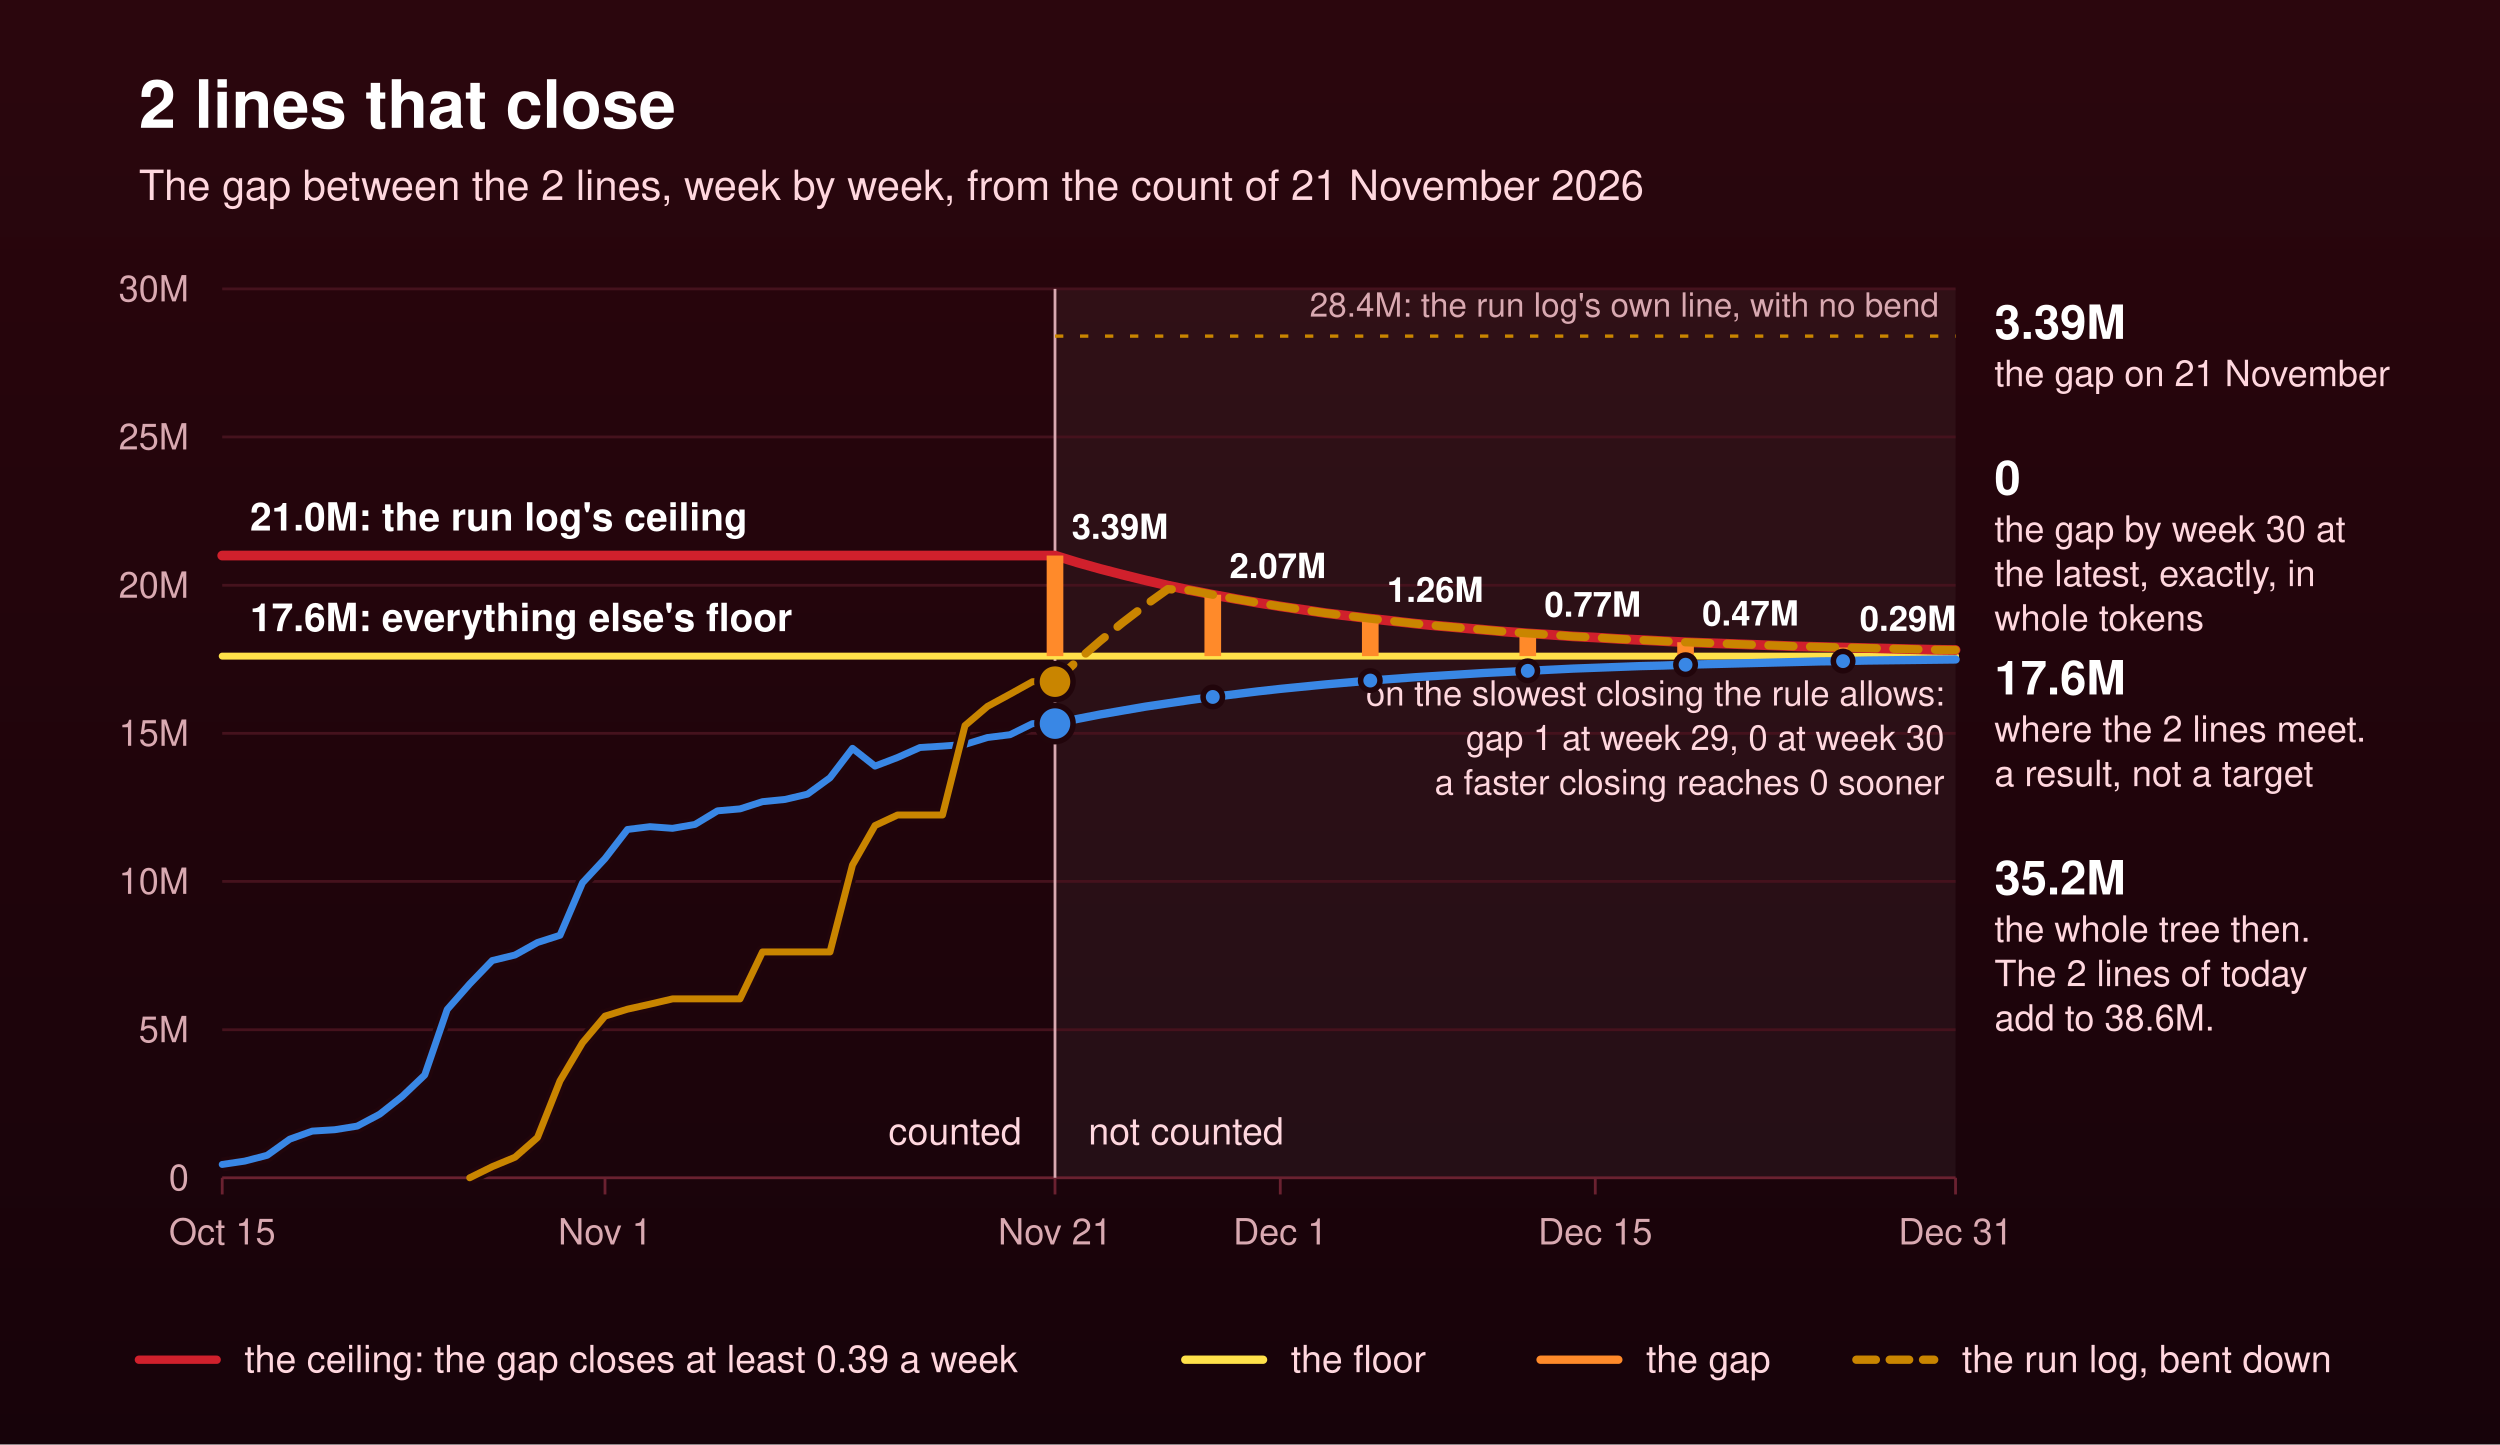
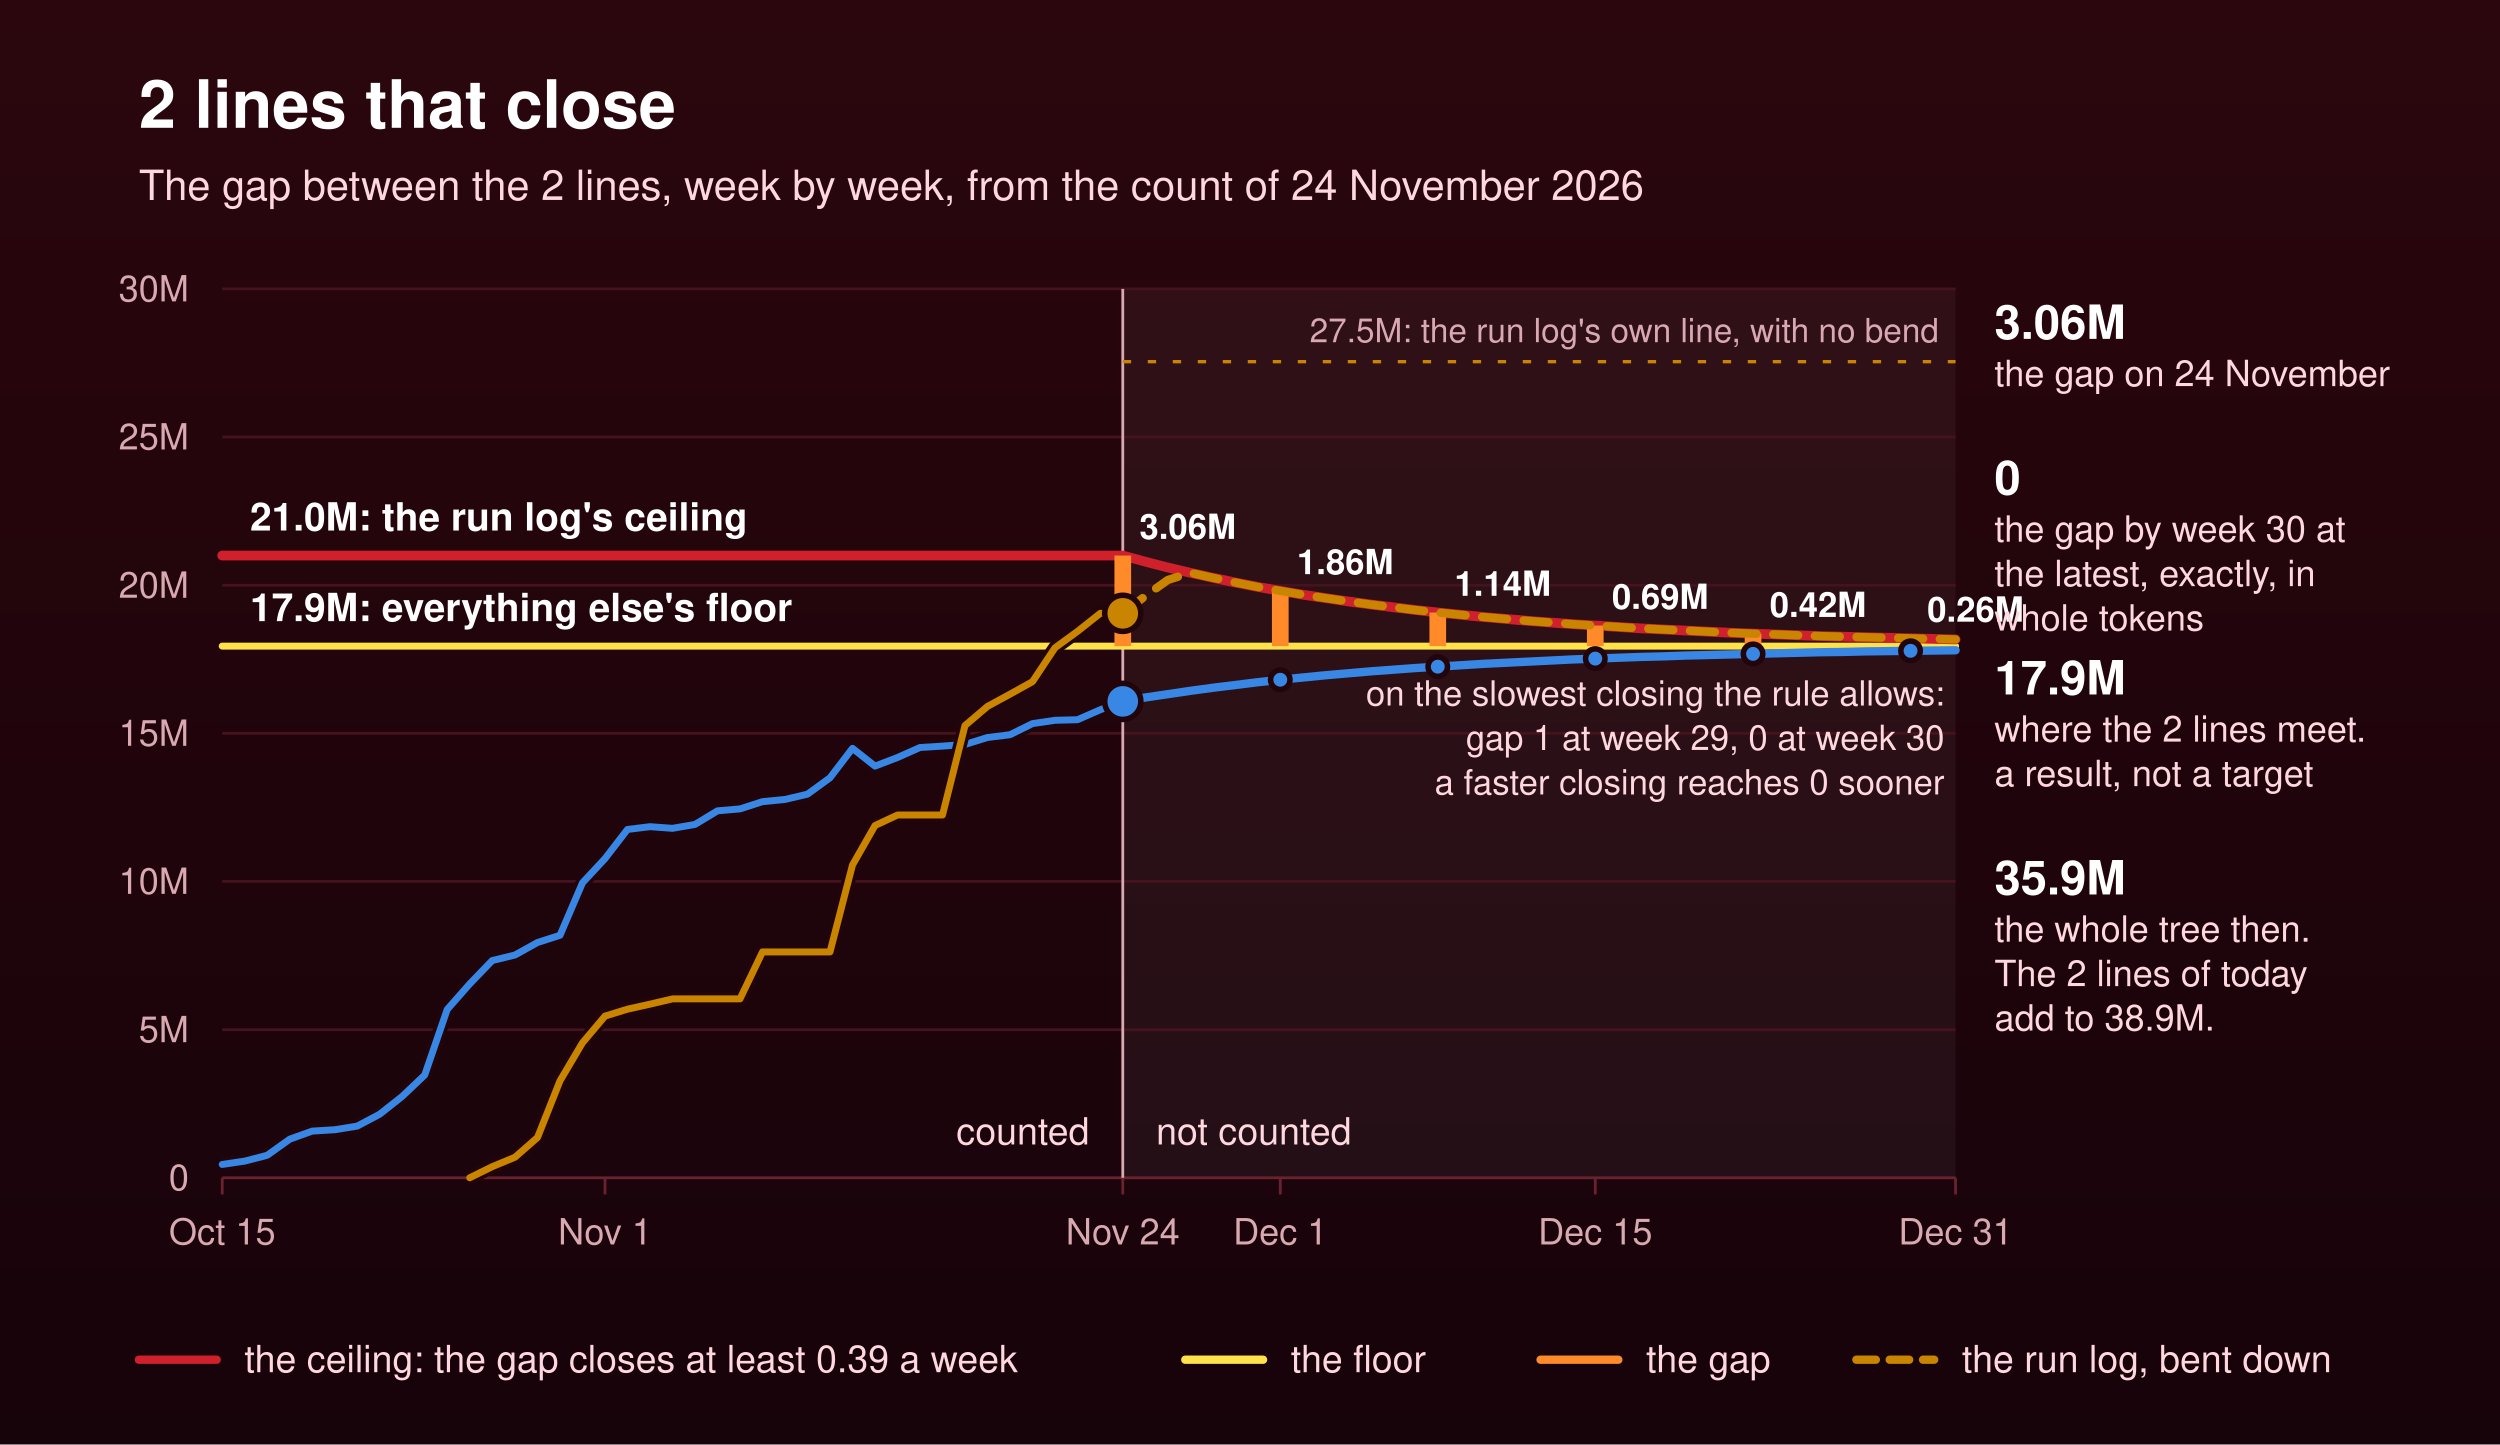
<svg xmlns="http://www.w3.org/2000/svg" width="900" height="520" viewBox="0 0 900 520" font-family="Helvetica, Arial, sans-serif">
  <defs>
    <linearGradient id="bg" x1="0" y1="0" x2="0" y2="1">
      <stop offset="0" stop-color="#2b060d" />
      <stop offset="1" stop-color="#17030a" />
    </linearGradient>
  </defs>
  <rect width="900" height="520" fill="url(#bg)" />
  <text x="50" y="46" fill="#ffffff" font-size="24" font-weight="bold">2 lines that close</text>
-   <text x="50" y="72" fill="#ffd7de" font-size="15">The gap between the 2 lines, week by week, from the count of 21 November 2026</text>
-   <rect x="379.8" y="104" width="324.2" height="320" fill="#ffffff" fill-opacity="0.045" />
+   <text x="50" y="72" fill="#ffd7de" font-size="15">The gap between the 2 lines, week by week, from the count of 24 November 2026</text>
+   <rect x="404.2" y="104" width="299.8" height="320" fill="#ffffff" fill-opacity="0.045" />
  <path d="M 80 424 L 704 424" fill="none" stroke="#6a2130" stroke-width="1" />
  <text x="68" y="428.5" text-anchor="end" fill="#d9a9b1" font-size="13">0</text>
  <path d="M 80 370.7 L 704 370.7" fill="none" stroke="#45121d" stroke-width="1" />
  <text x="68" y="375.2" text-anchor="end" fill="#d9a9b1" font-size="13">5M</text>
  <path d="M 80 317.3 L 704 317.3" fill="none" stroke="#45121d" stroke-width="1" />
  <text x="68" y="321.8" text-anchor="end" fill="#d9a9b1" font-size="13">10M</text>
  <path d="M 80 264 L 704 264" fill="none" stroke="#45121d" stroke-width="1" />
  <text x="68" y="268.5" text-anchor="end" fill="#d9a9b1" font-size="13">15M</text>
  <path d="M 80 210.7 L 704 210.7" fill="none" stroke="#45121d" stroke-width="1" />
  <text x="68" y="215.2" text-anchor="end" fill="#d9a9b1" font-size="13">20M</text>
  <path d="M 80 157.3 L 704 157.3" fill="none" stroke="#45121d" stroke-width="1" />
  <text x="68" y="161.8" text-anchor="end" fill="#d9a9b1" font-size="13">25M</text>
  <path d="M 80 104 L 704 104" fill="none" stroke="#45121d" stroke-width="1" />
  <text x="68" y="108.5" text-anchor="end" fill="#d9a9b1" font-size="13">30M</text>
  <path d="M 80 424 L 80 430" fill="none" stroke="#6a2130" stroke-width="1" />
  <text x="80" y="448" text-anchor="middle" fill="#d9a9b1" font-size="13">Oct 15</text>
  <path d="M 217.8 424 L 217.8 430" fill="none" stroke="#6a2130" stroke-width="1" />
  <text x="217.8" y="448" text-anchor="middle" fill="#d9a9b1" font-size="13">Nov 1</text>
-   <path d="M 379.8 424 L 379.8 430" fill="none" stroke="#6a2130" stroke-width="1" />
-   <text x="379.8" y="448" text-anchor="middle" fill="#d9a9b1" font-size="13">Nov 21</text>
+   <path d="M 404.2 424 L 404.2 430" fill="none" stroke="#6a2130" stroke-width="1" />
+   <text x="404.2" y="448" text-anchor="middle" fill="#d9a9b1" font-size="13">Nov 24</text>
  <path d="M 460.9 424 L 460.9 430" fill="none" stroke="#6a2130" stroke-width="1" />
  <text x="460.9" y="448" text-anchor="middle" fill="#d9a9b1" font-size="13">Dec 1</text>
  <path d="M 574.3 424 L 574.3 430" fill="none" stroke="#6a2130" stroke-width="1" />
  <text x="574.3" y="448" text-anchor="middle" fill="#d9a9b1" font-size="13">Dec 15</text>
  <path d="M 704 424 L 704 430" fill="none" stroke="#6a2130" stroke-width="1" />
  <text x="704" y="448" text-anchor="middle" fill="#d9a9b1" font-size="13">Dec 31</text>
-   <path d="M 379.8 104 L 379.8 424" fill="none" stroke="#d9a9b1" stroke-width="1" />
-   <text x="367.8" y="412" text-anchor="end" fill="#ffd7de" font-size="13.5">counted</text>
-   <text x="391.8" y="412" fill="#ffd7de" font-size="13.5">not counted</text>
-   <path d="M 379.8 121 L 704 121" fill="none" stroke="#c98500" stroke-width="1.2" stroke-dasharray="3 6" />
-   <text x="698" y="114" text-anchor="end" fill="#d9a9b1" font-size="12">28.4M: the run log's own line, with no bend</text>
-   <path d="M 80 236.2 L 704 236.2" fill="none" stroke="#ffe14a" stroke-width="2.5" stroke-linecap="round" />
-   <path d="M 80 200 L 379.8 200 L 387.9 202.5 L 396.1 204.8 L 404.2 206.9 L 412.3 208.9 L 420.4 210.8 L 428.5 212.5 L 436.6 214.1 L 444.7 215.6 L 452.8 217 L 460.9 218.3 L 469 219.5 L 477.1 220.7 L 485.2 221.7 L 493.3 222.7 L 501.4 223.6 L 509.5 224.5 L 517.6 225.3 L 525.7 226 L 533.8 226.7 L 541.9 227.4 L 550 228 L 558.1 228.5 L 566.2 229.1 L 574.3 229.5 L 582.4 230 L 590.5 230.4 L 598.6 230.8 L 606.8 231.2 L 614.9 231.5 L 623 231.8 L 631.1 232.1 L 639.2 232.4 L 647.3 232.7 L 655.4 232.9 L 663.5 233.1 L 671.6 233.3 L 679.7 233.5 L 687.8 233.7 L 695.9 233.9 L 704 234" fill="none" stroke="#d0202c" stroke-width="3.5" stroke-linejoin="round" stroke-linecap="round" />
-   <path d="M 379.8 236.2 L 379.8 200" fill="none" stroke="#ff8a2a" stroke-width="6" />
-   <text x="385.8" y="194" font-weight="bold" fill="#ffffff" font-size="12.5">3.39M</text>
-   <path d="M 436.6 236.2 L 436.6 214.1" fill="none" stroke="#ff8a2a" stroke-width="6" />
-   <text x="442.6" y="208.1" font-weight="bold" fill="#ffffff" font-size="12.5">2.07M</text>
-   <path d="M 493.3 236.2 L 493.3 222.7" fill="none" stroke="#ff8a2a" stroke-width="6" />
-   <text x="499.3" y="216.7" font-weight="bold" fill="#ffffff" font-size="12.5">1.26M</text>
-   <path d="M 550 236.2 L 550 228" fill="none" stroke="#ff8a2a" stroke-width="6" />
-   <text x="556" y="222" font-weight="bold" fill="#ffffff" font-size="12.5">0.77M</text>
-   <path d="M 606.8 236.2 L 606.8 231.2" fill="none" stroke="#ff8a2a" stroke-width="6" />
-   <text x="612.8" y="225.2" font-weight="bold" fill="#ffffff" font-size="12.5">0.47M</text>
-   <path d="M 663.5 236.2 L 663.5 233.1" fill="none" stroke="#ff8a2a" stroke-width="6" />
-   <text x="669.5" y="227.1" font-weight="bold" fill="#ffffff" font-size="12.5">0.29M</text>
+   <path d="M 404.2 104 L 404.2 424" fill="none" stroke="#d9a9b1" stroke-width="1" />
+   <text x="392.2" y="412" text-anchor="end" fill="#ffd7de" font-size="13.5">counted</text>
+   <text x="416.2" y="412" fill="#ffd7de" font-size="13.5">not counted</text>
+   <path d="M 404.2 130.2 L 704 130.2" fill="none" stroke="#c98500" stroke-width="1.2" stroke-dasharray="3 6" />
+   <text x="698" y="123.2" text-anchor="end" fill="#d9a9b1" font-size="12">27.5M: the run log's own line, with no bend</text>
+   <path d="M 80 232.6 L 704 232.6" fill="none" stroke="#ffe14a" stroke-width="2.5" stroke-linecap="round" />
+   <path d="M 80 200 L 404.2 200 L 412.3 202.2 L 420.4 204.3 L 428.5 206.2 L 436.6 208 L 444.7 209.7 L 452.8 211.3 L 460.9 212.7 L 469 214.1 L 477.1 215.3 L 485.2 216.5 L 493.3 217.6 L 501.4 218.6 L 509.5 219.6 L 517.6 220.5 L 525.7 221.3 L 533.8 222.1 L 541.9 222.8 L 550 223.5 L 558.1 224.1 L 566.2 224.7 L 574.3 225.2 L 582.4 225.7 L 590.5 226.2 L 598.6 226.6 L 606.8 227 L 614.9 227.4 L 623 227.8 L 631.1 228.1 L 639.2 228.4 L 647.3 228.7 L 655.4 229 L 663.5 229.2 L 671.6 229.4 L 679.7 229.6 L 687.8 229.8 L 695.9 230 L 704 230.2" fill="none" stroke="#d0202c" stroke-width="3.5" stroke-linejoin="round" stroke-linecap="round" />
+   <path d="M 404.2 232.6 L 404.2 200" fill="none" stroke="#ff8a2a" stroke-width="6" />
+   <text x="410.2" y="194" font-weight="bold" fill="#ffffff" font-size="12.5">3.06M</text>
+   <path d="M 460.9 232.6 L 460.9 212.7" fill="none" stroke="#ff8a2a" stroke-width="6" />
+   <text x="466.9" y="206.7" font-weight="bold" fill="#ffffff" font-size="12.5">1.86M</text>
+   <path d="M 517.6 232.6 L 517.6 220.5" fill="none" stroke="#ff8a2a" stroke-width="6" />
+   <text x="523.6" y="214.5" font-weight="bold" fill="#ffffff" font-size="12.5">1.14M</text>
+   <path d="M 574.3 232.6 L 574.3 225.2" fill="none" stroke="#ff8a2a" stroke-width="6" />
+   <text x="580.3" y="219.2" font-weight="bold" fill="#ffffff" font-size="12.5">0.69M</text>
+   <path d="M 631.1 232.6 L 631.1 228.1" fill="none" stroke="#ff8a2a" stroke-width="6" />
+   <text x="637.1" y="222.1" font-weight="bold" fill="#ffffff" font-size="12.5">0.42M</text>
+   <path d="M 687.8 232.6 L 687.8 229.8" fill="none" stroke="#ff8a2a" stroke-width="6" />
+   <text x="693.8" y="223.8" font-weight="bold" fill="#ffffff" font-size="12.5">0.26M</text>
  <text x="700" y="254" text-anchor="end" fill="#ffd7de" font-size="12.5">on the slowest closing the rule allows:</text>
  <text x="700" y="270" text-anchor="end" fill="#ffd7de" font-size="12.5">gap 1 at week 29, 0 at week 30</text>
  <text x="700" y="286" text-anchor="end" fill="#ffd7de" font-size="12.5">a faster closing reaches 0 sooner</text>
-   <path d="M 379.8 245.4 L 387.9 237.8 L 396.1 230.7 L 404.2 224.1 L 412.3 217.9 L 420.4 212.1 L 428.5 212.5 L 436.6 214.1 L 444.7 215.6 L 452.8 217 L 460.9 218.3 L 469 219.5 L 477.1 220.7 L 485.2 221.7 L 493.3 222.7 L 501.4 223.6 L 509.5 224.5 L 517.6 225.3 L 525.7 226 L 533.8 226.7 L 541.9 227.4 L 550 228 L 558.1 228.5 L 566.2 229.1 L 574.3 229.5 L 582.4 230 L 590.5 230.4 L 598.6 230.8 L 606.8 231.2 L 614.9 231.5 L 623 231.8 L 631.1 232.1 L 639.2 232.4 L 647.3 232.7 L 655.4 232.9 L 663.5 233.1 L 671.6 233.3 L 679.7 233.5 L 687.8 233.7 L 695.9 233.9 L 704 234" fill="none" stroke="#c98500" stroke-width="3" stroke-dasharray="9 6" stroke-linejoin="round" stroke-linecap="round" />
-   <path d="M 379.8 260.5 L 387.9 258.8 L 396.1 257.2 L 404.2 255.8 L 412.3 254.4 L 420.4 253.2 L 428.5 252 L 436.6 250.9 L 444.7 249.9 L 452.8 248.9 L 460.9 248 L 469 247.2 L 477.1 246.4 L 485.2 245.7 L 493.3 245 L 501.4 244.4 L 509.5 243.8 L 517.6 243.3 L 525.7 242.8 L 533.8 242.3 L 541.9 241.9 L 550 241.5 L 558.1 241.1 L 566.2 240.7 L 574.3 240.4 L 582.4 240.1 L 590.5 239.8 L 598.6 239.6 L 606.8 239.3 L 614.9 239.1 L 623 238.9 L 631.1 238.7 L 639.2 238.5 L 647.3 238.3 L 655.4 238.1 L 663.5 238 L 671.6 237.8 L 679.7 237.7 L 687.8 237.6 L 695.9 237.5 L 704 237.4" fill="none" stroke="#3987e5" stroke-width="3" stroke-linejoin="round" stroke-linecap="round" />
-   <circle cx="436.6" cy="250.9" r="3.5" fill="#3987e5" stroke="#21050b" stroke-width="2" />
-   <circle cx="493.3" cy="245" r="3.5" fill="#3987e5" stroke="#21050b" stroke-width="2" />
-   <circle cx="550" cy="241.5" r="3.5" fill="#3987e5" stroke="#21050b" stroke-width="2" />
-   <circle cx="606.8" cy="239.3" r="3.5" fill="#3987e5" stroke="#21050b" stroke-width="2" />
-   <circle cx="663.5" cy="238" r="3.5" fill="#3987e5" stroke="#21050b" stroke-width="2" />
-   <path d="M 80 419.2 L 88.1 418 L 96.2 415.9 L 104.3 410.1 L 112.4 407.2 L 120.5 406.7 L 128.6 405.4 L 136.7 401.1 L 144.8 394.7 L 152.9 387 L 161 363.4 L 169.1 354.2 L 177.2 345.8 L 185.4 343.8 L 193.5 339.3 L 201.6 336.7 L 209.7 317.8 L 217.8 309.1 L 225.9 298.6 L 234 297.6 L 242.1 298.2 L 250.2 296.8 L 258.3 291.9 L 266.4 291.2 L 274.5 288.6 L 282.6 287.8 L 290.7 285.9 L 298.8 280 L 306.9 269.4 L 315 275.8 L 323.1 272.7 L 331.2 269.1 L 339.3 268.6 L 347.4 268 L 355.5 265.5 L 363.6 264.5 L 371.7 260.5 L 379.8 260.5" fill="none" stroke="#21050b" stroke-width="5" stroke-linejoin="round" />
-   <path d="M 80 419.2 L 88.1 418 L 96.2 415.9 L 104.3 410.1 L 112.4 407.2 L 120.5 406.7 L 128.6 405.4 L 136.7 401.1 L 144.8 394.7 L 152.9 387 L 161 363.4 L 169.1 354.2 L 177.2 345.8 L 185.4 343.8 L 193.5 339.3 L 201.6 336.7 L 209.7 317.8 L 217.8 309.1 L 225.9 298.6 L 234 297.6 L 242.1 298.2 L 250.2 296.8 L 258.3 291.9 L 266.4 291.2 L 274.5 288.6 L 282.6 287.8 L 290.7 285.9 L 298.8 280 L 306.9 269.4 L 315 275.8 L 323.1 272.7 L 331.2 269.1 L 339.3 268.6 L 347.4 268 L 355.5 265.5 L 363.6 264.5 L 371.7 260.5 L 379.8 260.5" fill="none" stroke="#3987e5" stroke-width="2.5" stroke-linejoin="round" stroke-linecap="round" />
-   <path d="M 169.1 424 L 177.2 420 L 185.4 416.6 L 193.5 409.5 L 201.6 389.1 L 209.7 375.4 L 217.8 365.8 L 225.9 363.3 L 234 361.5 L 242.1 359.6 L 250.2 359.6 L 258.3 359.6 L 266.4 359.6 L 274.5 342.7 L 282.6 342.7 L 290.7 342.7 L 298.8 342.7 L 306.9 311.4 L 315 297.2 L 323.1 293.4 L 331.2 293.4 L 339.3 293.4 L 347.4 261.2 L 355.5 254.3 L 363.6 249.9 L 371.7 245.4 L 379.8 245.4" fill="none" stroke="#21050b" stroke-width="5" stroke-linejoin="round" />
-   <path d="M 169.1 424 L 177.2 420 L 185.4 416.6 L 193.5 409.5 L 201.6 389.1 L 209.7 375.4 L 217.8 365.8 L 225.9 363.3 L 234 361.5 L 242.1 359.6 L 250.2 359.6 L 258.3 359.6 L 266.4 359.6 L 274.5 342.7 L 282.6 342.7 L 290.7 342.7 L 298.8 342.7 L 306.9 311.4 L 315 297.2 L 323.1 293.4 L 331.2 293.4 L 339.3 293.4 L 347.4 261.2 L 355.5 254.3 L 363.6 249.9 L 371.7 245.4 L 379.8 245.4" fill="none" stroke="#c98500" stroke-width="2.5" stroke-linejoin="round" stroke-linecap="round" />
-   <circle cx="379.8" cy="260.5" r="6.5" fill="#3987e5" stroke="#21050b" stroke-width="2" />
-   <circle cx="379.8" cy="245.4" r="6.5" fill="#c98500" stroke="#21050b" stroke-width="2" />
+   <path d="M 404.2 220.8 L 412.3 214.6 L 420.4 208.8 L 428.5 206.2 L 436.6 208 L 444.7 209.7 L 452.8 211.3 L 460.9 212.7 L 469 214.1 L 477.1 215.3 L 485.2 216.5 L 493.3 217.6 L 501.4 218.6 L 509.5 219.6 L 517.6 220.5 L 525.7 221.3 L 533.8 222.1 L 541.9 222.8 L 550 223.5 L 558.1 224.1 L 566.2 224.7 L 574.3 225.2 L 582.4 225.7 L 590.5 226.2 L 598.6 226.6 L 606.8 227 L 614.9 227.4 L 623 227.8 L 631.1 228.1 L 639.2 228.4 L 647.3 228.7 L 655.4 229 L 663.5 229.2 L 671.6 229.4 L 679.7 229.6 L 687.8 229.8 L 695.9 230 L 704 230.2" fill="none" stroke="#c98500" stroke-width="3" stroke-dasharray="9 6" stroke-linejoin="round" stroke-linecap="round" />
+   <path d="M 404.2 252.5 L 412.3 251.1 L 420.4 249.9 L 428.5 248.7 L 436.6 247.6 L 444.7 246.6 L 452.8 245.6 L 460.9 244.7 L 469 243.9 L 477.1 243.1 L 485.2 242.4 L 493.3 241.7 L 501.4 241.1 L 509.5 240.5 L 517.6 240 L 525.7 239.5 L 533.8 239 L 541.9 238.6 L 550 238.2 L 558.1 237.8 L 566.2 237.4 L 574.3 237.1 L 582.4 236.8 L 590.5 236.5 L 598.6 236.3 L 606.8 236 L 614.9 235.8 L 623 235.6 L 631.1 235.4 L 639.2 235.2 L 647.3 235 L 655.4 234.8 L 663.5 234.7 L 671.6 234.5 L 679.7 234.4 L 687.8 234.3 L 695.9 234.2 L 704 234.1" fill="none" stroke="#3987e5" stroke-width="3" stroke-linejoin="round" stroke-linecap="round" />
+   <circle cx="460.9" cy="244.7" r="3.5" fill="#3987e5" stroke="#21050b" stroke-width="2" />
+   <circle cx="517.6" cy="240" r="3.5" fill="#3987e5" stroke="#21050b" stroke-width="2" />
+   <circle cx="574.3" cy="237.1" r="3.5" fill="#3987e5" stroke="#21050b" stroke-width="2" />
+   <circle cx="631.1" cy="235.4" r="3.5" fill="#3987e5" stroke="#21050b" stroke-width="2" />
+   <circle cx="687.8" cy="234.3" r="3.5" fill="#3987e5" stroke="#21050b" stroke-width="2" />
+   <path d="M 80 419.2 L 88.1 418 L 96.2 415.9 L 104.3 410.1 L 112.4 407.2 L 120.5 406.7 L 128.6 405.4 L 136.7 401.1 L 144.8 394.7 L 152.9 387 L 161 363.4 L 169.1 354.2 L 177.2 345.8 L 185.4 343.8 L 193.5 339.3 L 201.6 336.7 L 209.7 317.8 L 217.8 309.1 L 225.9 298.6 L 234 297.6 L 242.1 298.2 L 250.2 296.8 L 258.3 291.9 L 266.4 291.2 L 274.5 288.6 L 282.6 287.8 L 290.7 285.9 L 298.8 280 L 306.9 269.4 L 315 275.8 L 323.1 272.7 L 331.2 269.1 L 339.3 268.6 L 347.4 268 L 355.5 265.5 L 363.6 264.5 L 371.7 260.5 L 379.8 259.3 L 387.9 259.1 L 396.1 255.5 L 404.2 252.5" fill="none" stroke="#21050b" stroke-width="5" stroke-linejoin="round" />
+   <path d="M 80 419.2 L 88.1 418 L 96.2 415.9 L 104.3 410.1 L 112.4 407.2 L 120.5 406.7 L 128.6 405.4 L 136.7 401.1 L 144.8 394.7 L 152.9 387 L 161 363.4 L 169.1 354.2 L 177.2 345.8 L 185.4 343.8 L 193.5 339.3 L 201.6 336.7 L 209.7 317.8 L 217.8 309.1 L 225.9 298.6 L 234 297.6 L 242.1 298.2 L 250.2 296.8 L 258.3 291.9 L 266.4 291.2 L 274.5 288.6 L 282.6 287.8 L 290.7 285.9 L 298.8 280 L 306.9 269.4 L 315 275.8 L 323.1 272.7 L 331.2 269.1 L 339.3 268.6 L 347.4 268 L 355.5 265.5 L 363.6 264.5 L 371.7 260.5 L 379.8 259.3 L 387.9 259.1 L 396.1 255.5 L 404.2 252.5" fill="none" stroke="#3987e5" stroke-width="2.5" stroke-linejoin="round" stroke-linecap="round" />
+   <path d="M 169.1 424 L 177.2 420 L 185.4 416.6 L 193.5 409.5 L 201.6 389.1 L 209.7 375.4 L 217.8 365.8 L 225.9 363.3 L 234 361.5 L 242.1 359.6 L 250.2 359.6 L 258.3 359.6 L 266.4 359.6 L 274.5 342.7 L 282.6 342.7 L 290.7 342.7 L 298.8 342.7 L 306.9 311.4 L 315 297.2 L 323.1 293.4 L 331.2 293.4 L 339.3 293.4 L 347.4 261.2 L 355.5 254.3 L 363.6 249.9 L 371.7 245.4 L 379.8 233.2 L 387.9 227.3 L 396.1 220.8 L 404.2 220.8" fill="none" stroke="#21050b" stroke-width="5" stroke-linejoin="round" />
+   <path d="M 169.1 424 L 177.2 420 L 185.4 416.6 L 193.5 409.5 L 201.6 389.1 L 209.7 375.4 L 217.8 365.8 L 225.9 363.3 L 234 361.5 L 242.1 359.6 L 250.2 359.6 L 258.3 359.6 L 266.4 359.6 L 274.5 342.7 L 282.6 342.7 L 290.7 342.7 L 298.8 342.7 L 306.9 311.4 L 315 297.2 L 323.1 293.4 L 331.2 293.4 L 339.3 293.4 L 347.4 261.2 L 355.5 254.3 L 363.6 249.9 L 371.7 245.4 L 379.8 233.2 L 387.9 227.3 L 396.1 220.8 L 404.2 220.8" fill="none" stroke="#c98500" stroke-width="2.5" stroke-linejoin="round" stroke-linecap="round" />
+   <circle cx="404.2" cy="252.5" r="6.5" fill="#3987e5" stroke="#21050b" stroke-width="2" />
+   <circle cx="404.2" cy="220.8" r="6.5" fill="#c98500" stroke="#21050b" stroke-width="2" />
  <text x="90" y="191" font-weight="bold" fill="#ffffff" font-size="14">21.0M: the run log's ceiling</text>
-   <text x="90" y="227.2" font-weight="bold" fill="#ffffff" font-size="14">17.6M: everything else's floor</text>
-   <text x="718" y="122" font-weight="bold" fill="#ffffff" font-size="17">3.39M</text>
-   <text x="718" y="139" fill="#ffd7de" font-size="13">the gap on 21 November</text>
+   <text x="90" y="223.6" font-weight="bold" fill="#ffffff" font-size="14">17.9M: everything else's floor</text>
+   <text x="718" y="122" font-weight="bold" fill="#ffffff" font-size="17">3.06M</text>
+   <text x="718" y="139" fill="#ffd7de" font-size="13">the gap on 24 November</text>
  <text x="718" y="178" font-weight="bold" fill="#ffffff" font-size="17">0</text>
  <text x="718" y="195" fill="#ffd7de" font-size="13">the gap by week 30 at</text>
  <text x="718" y="211" fill="#ffd7de" font-size="13">the latest, exactly, in</text>
  <text x="718" y="227" fill="#ffd7de" font-size="13">whole tokens</text>
-   <text x="718" y="250" font-weight="bold" fill="#ffffff" font-size="17">17.6M</text>
+   <text x="718" y="250" font-weight="bold" fill="#ffffff" font-size="17">17.9M</text>
  <text x="718" y="267" fill="#ffd7de" font-size="13">where the 2 lines meet.</text>
  <text x="718" y="283" fill="#ffd7de" font-size="13">a result, not a target</text>
-   <text x="718" y="322" font-weight="bold" fill="#ffffff" font-size="17">35.2M</text>
+   <text x="718" y="322" font-weight="bold" fill="#ffffff" font-size="17">35.9M</text>
  <text x="718" y="339" fill="#ffd7de" font-size="13">the whole tree then.</text>
  <text x="718" y="355" fill="#ffd7de" font-size="13">The 2 lines of today</text>
-   <text x="718" y="371" fill="#ffd7de" font-size="13">add to 38.6M.</text>
+   <text x="718" y="371" fill="#ffd7de" font-size="13">add to 38.9M.</text>
  <path d="M 50 489.5 L 78 489.5" fill="none" stroke="#d0202c" stroke-width="3" stroke-linecap="round" />
  <text x="88" y="494" fill="#ffd7de" font-size="13.5">the ceiling: the gap closes at least 0.39 a week</text>
  <path d="M 426.7 489.5 L 454.7 489.5" fill="none" stroke="#ffe14a" stroke-width="3" stroke-linecap="round" />
  <text x="464.7" y="494" fill="#ffd7de" font-size="13.5">the floor</text>
  <path d="M 554.6 489.5 L 582.6 489.5" fill="none" stroke="#ff8a2a" stroke-width="3" stroke-linecap="round" />
  <text x="592.6" y="494" fill="#ffd7de" font-size="13.5">the gap</text>
  <path d="M 668.3 489.5 L 696.3 489.5" fill="none" stroke="#c98500" stroke-width="3" stroke-dasharray="7 5" stroke-linecap="round" />
  <text x="706.3" y="494" fill="#ffd7de" font-size="13.5">the run log, bent down</text>
</svg>
